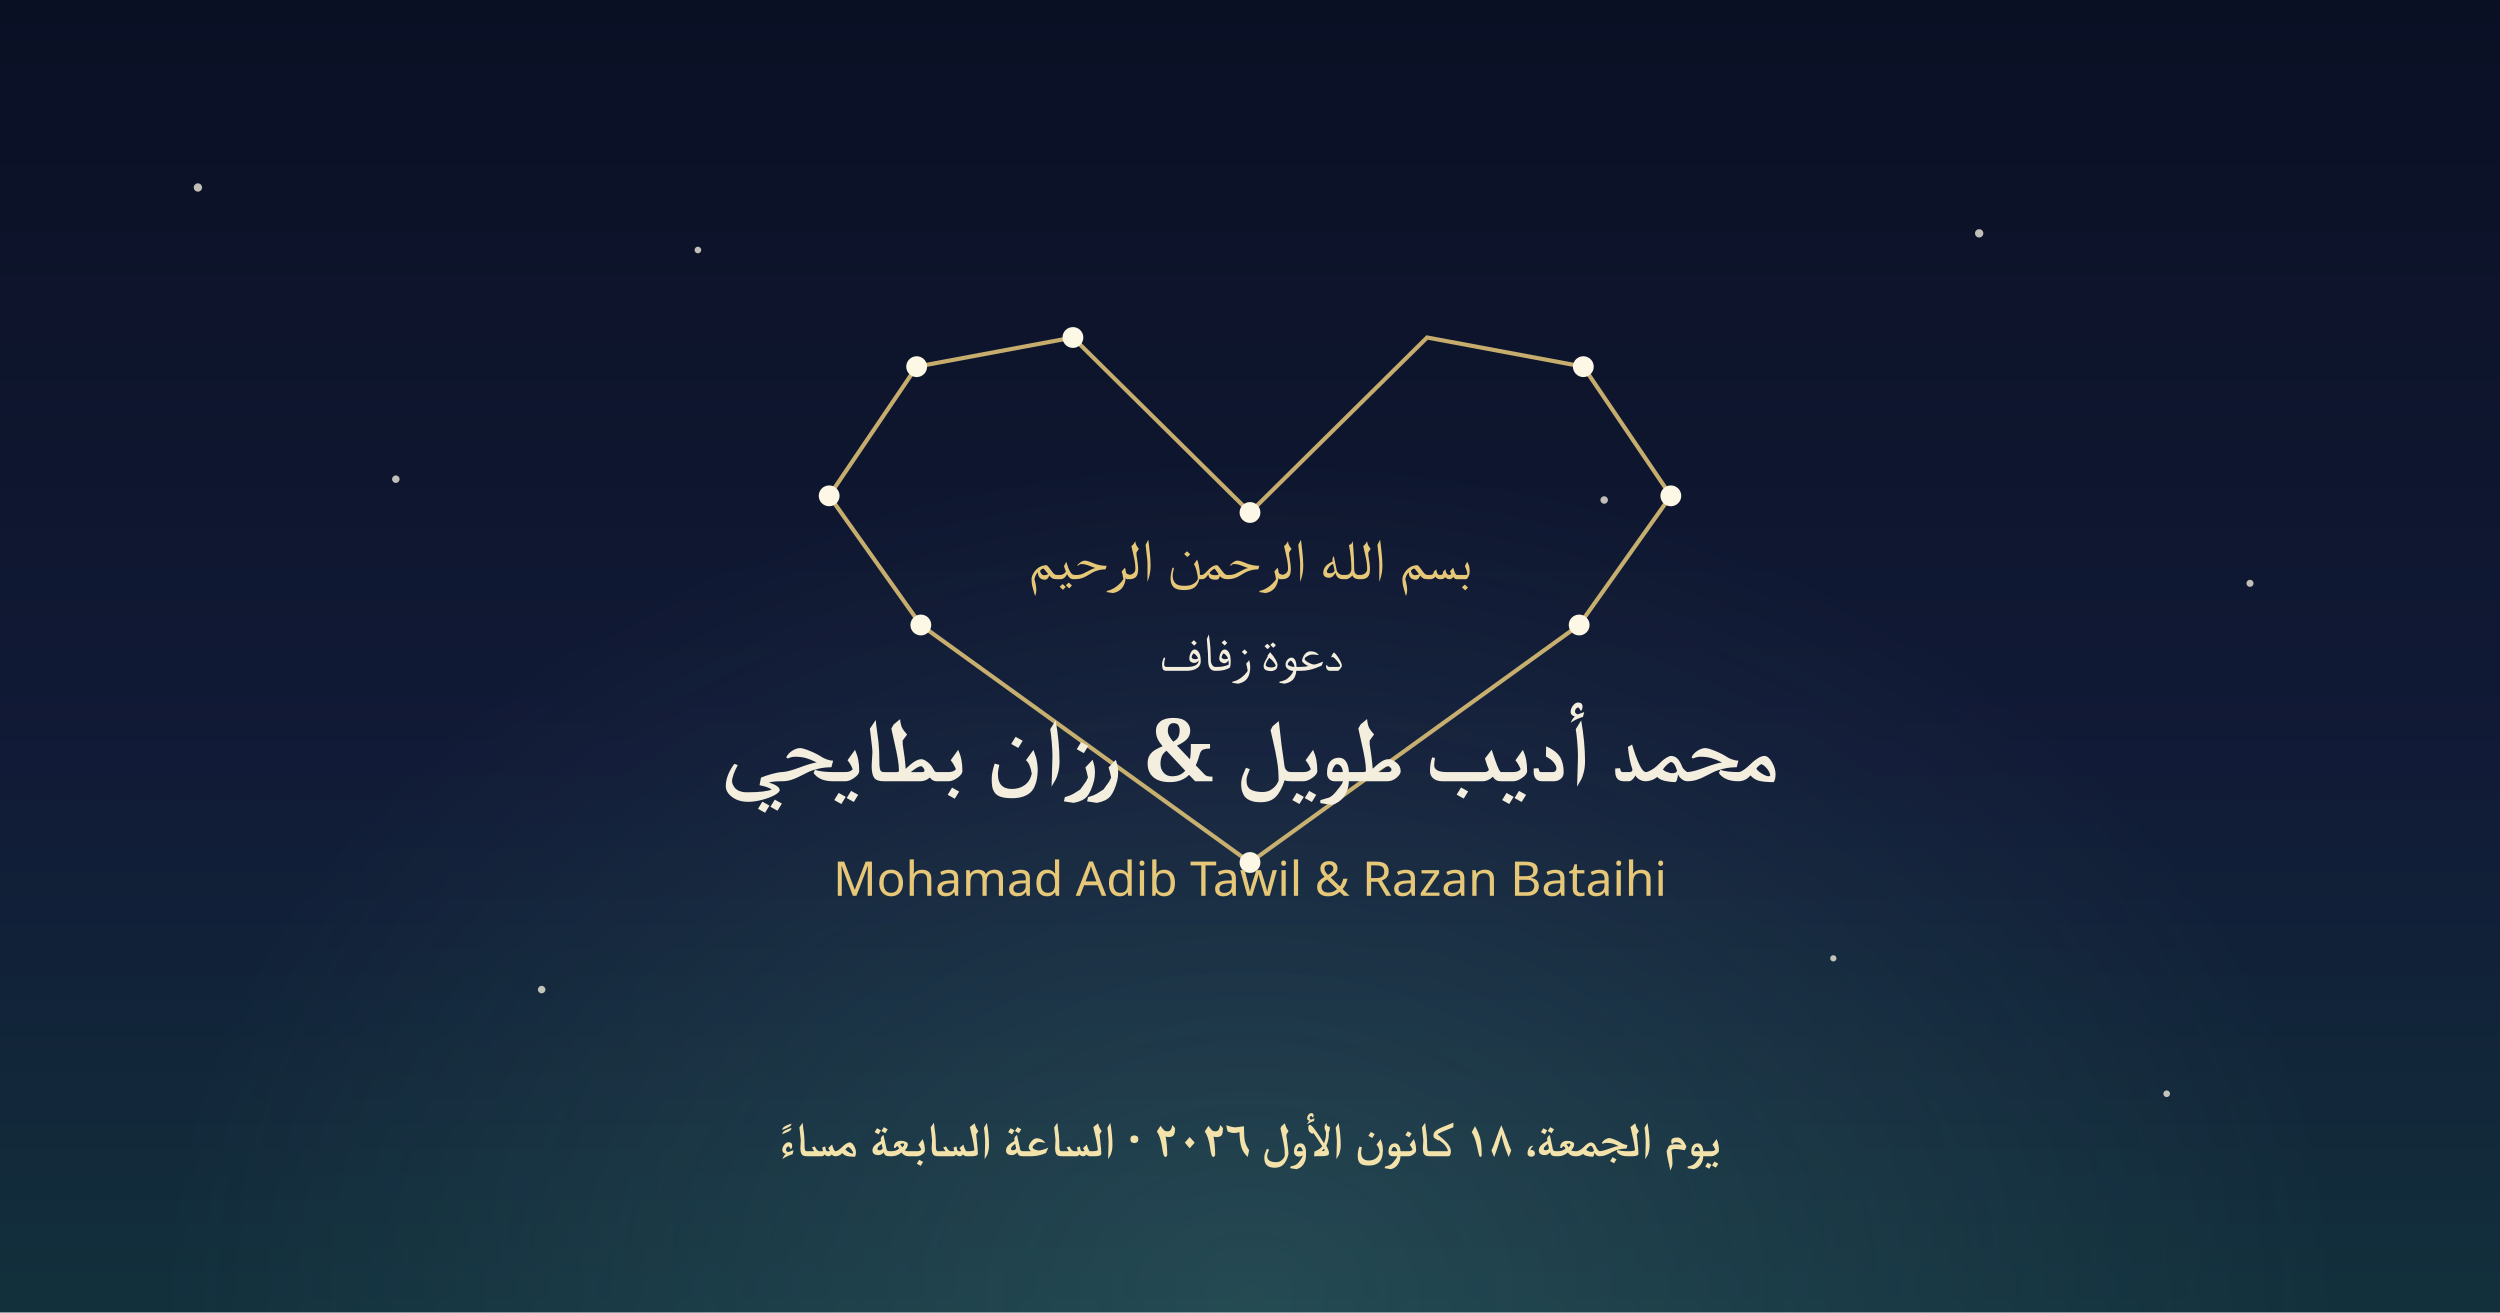
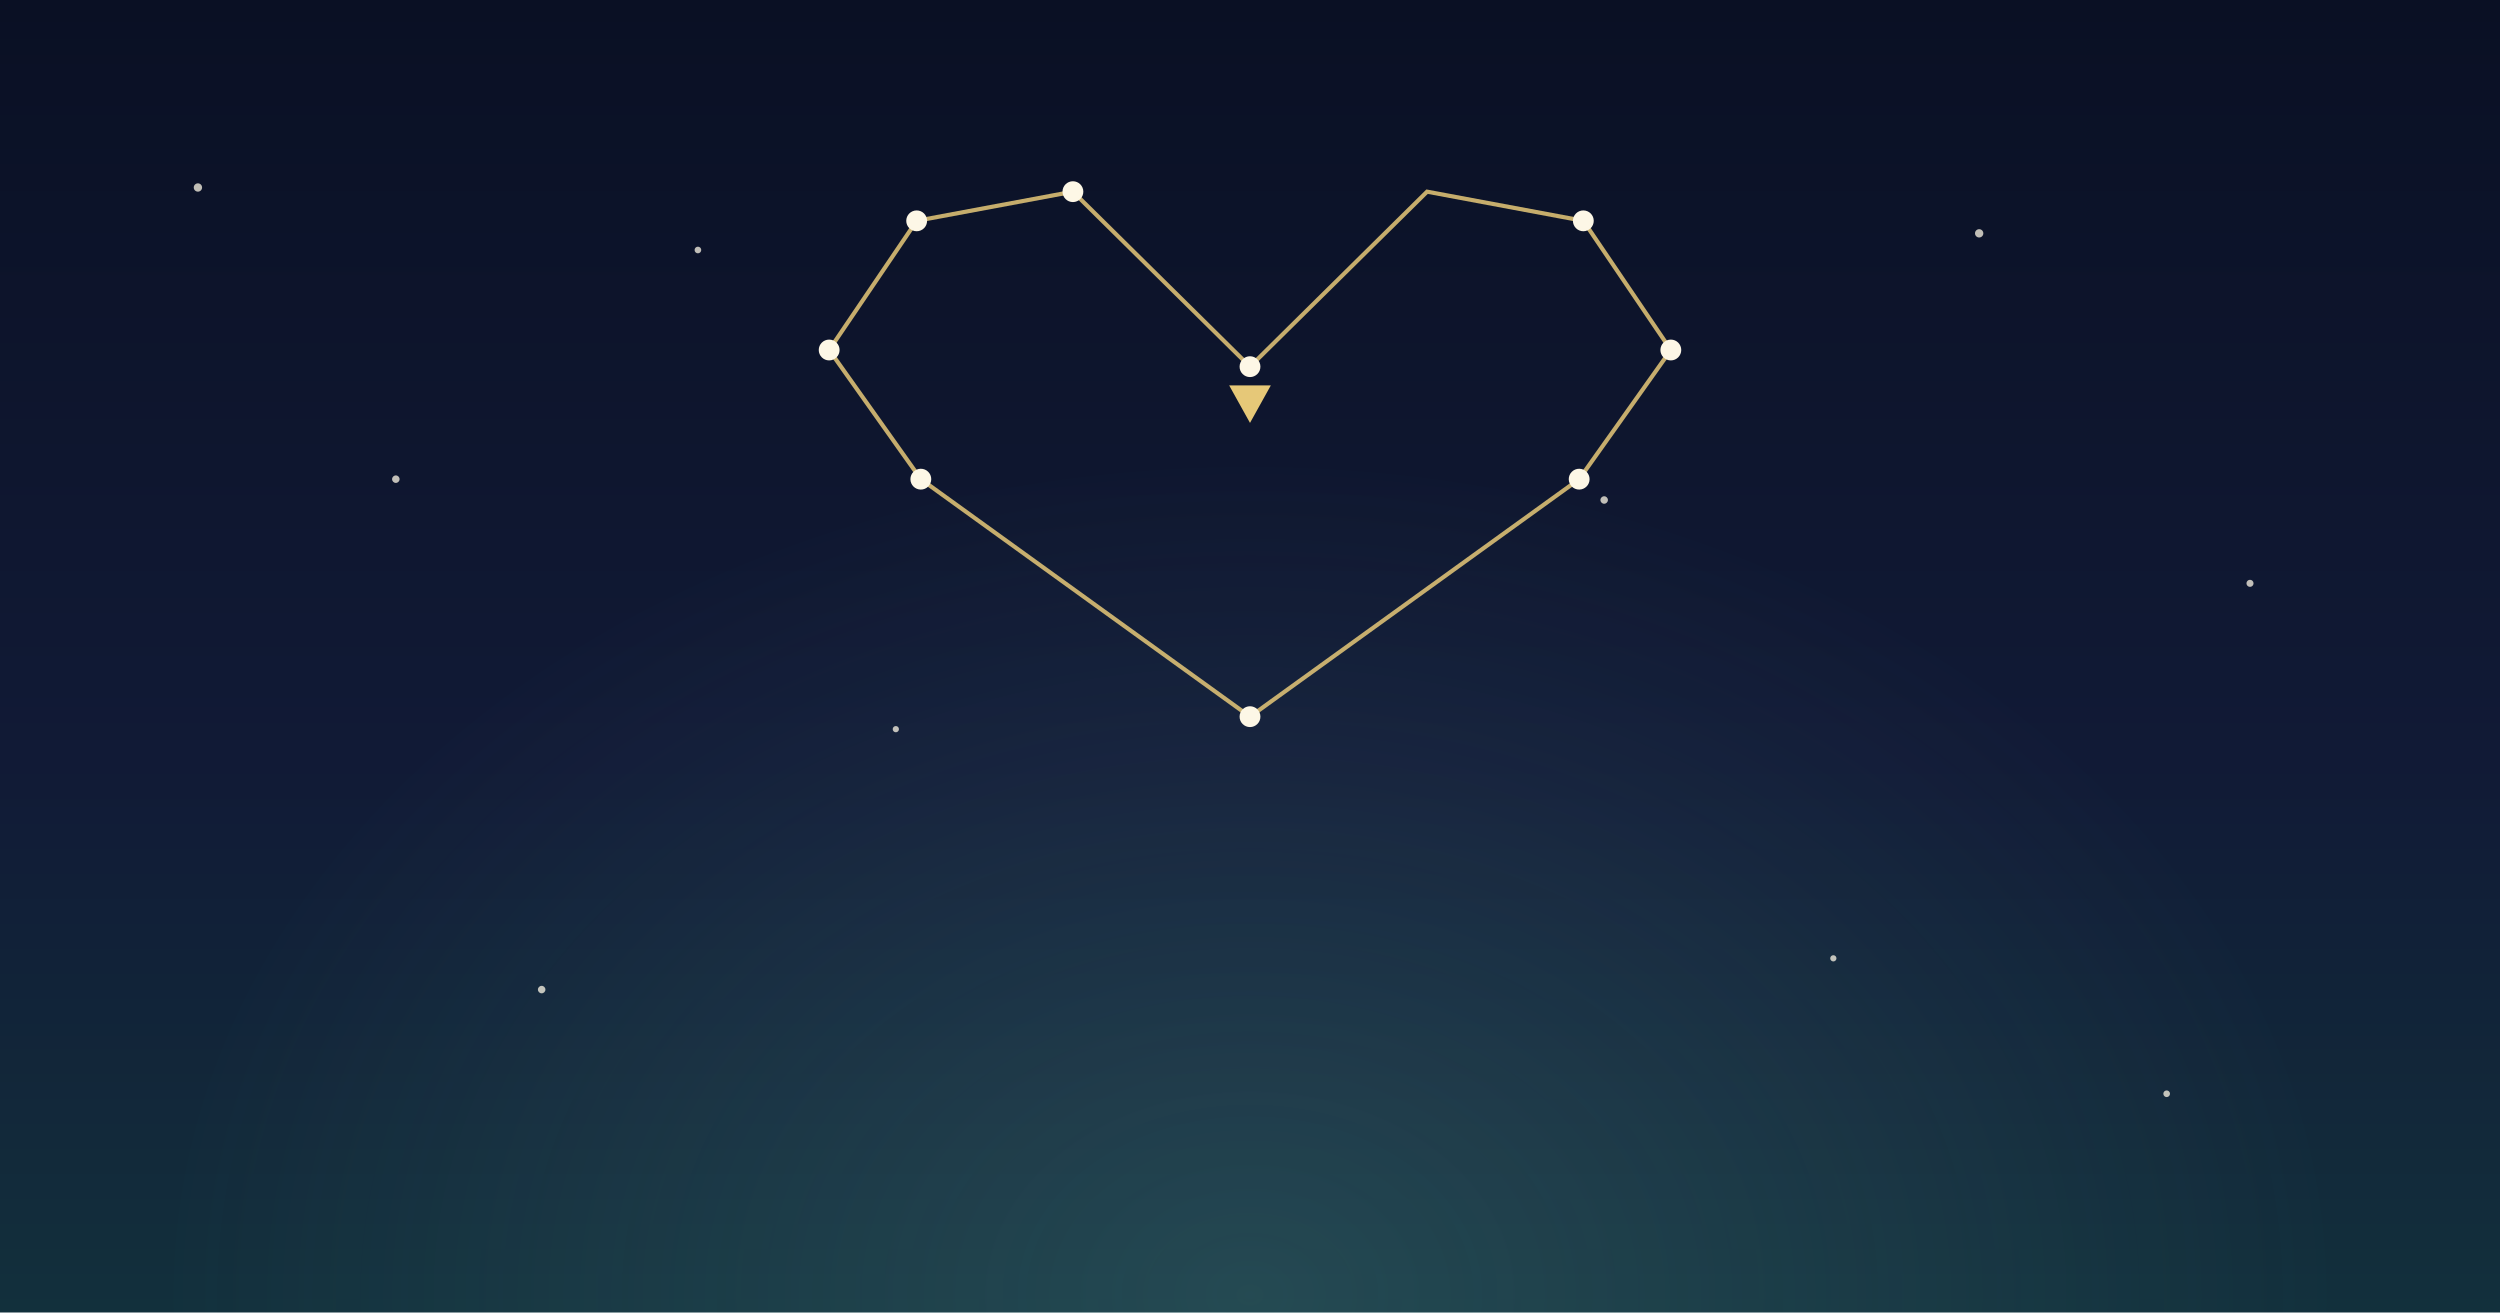
<svg xmlns="http://www.w3.org/2000/svg" width="1200" height="630" viewBox="0 0 1200 630">
  <defs>
    <linearGradient id="bg" x2="0" y2="1">
      <stop stop-color="#0a1024" />
      <stop offset=".58" stop-color="#111a36" />
      <stop offset="1" stop-color="#12303c" />
    </linearGradient>
    <radialGradient id="glow">
      <stop stop-color="#79c2bb" stop-opacity=".18" />
      <stop offset="1" stop-color="#79c2bb" stop-opacity="0" />
    </radialGradient>
  </defs>
  <rect width="1200" height="630" fill="url(#bg)" />
  <ellipse cx="600" cy="620" rx="520" ry="400" fill="url(#glow)" />
  <g fill="#fdf7e6" opacity=".75">
    <circle cx="95" cy="90" r="2" />
    <circle cx="190" cy="230" r="1.8" />
    <circle cx="335" cy="120" r="1.6" />
    <circle cx="430" cy="350" r="1.5" />
    <circle cx="770" cy="240" r="1.8" />
    <circle cx="950" cy="112" r="2" />
    <circle cx="1080" cy="280" r="1.7" />
    <circle cx="880" cy="460" r="1.5" />
    <circle cx="260" cy="475" r="1.8" />
    <circle cx="1040" cy="525" r="1.6" />
  </g>
-   <path d="M600 246 515 162 440 176 398 238 442 300 600 414 758 300 802 238 760 176 685 162Z" fill="none" stroke="#e6c878" stroke-width="2" opacity=".85" />
+   <path d="M600 176 515 92 440 106 398 168 442 230 600 344 758 230 802 168 760 106 685 92Z" fill="none" stroke="#e6c878" stroke-width="2" opacity=".85" />
  <g fill="#fdf7e6">
-     <circle cx="600" cy="246" r="5" />
-     <circle cx="515" cy="162" r="5" />
-     <circle cx="440" cy="176" r="5" />
-     <circle cx="398" cy="238" r="5" />
-     <circle cx="442" cy="300" r="5" />
-     <circle cx="600" cy="414" r="5" />
-     <circle cx="758" cy="300" r="5" />
-     <circle cx="802" cy="238" r="5" />
-     <circle cx="760" cy="176" r="5" />
+     <circle cx="600" cy="176" r="5" />
+     <circle cx="515" cy="92" r="5" />
+     <circle cx="440" cy="106" r="5" />
+     <circle cx="398" cy="168" r="5" />
+     <circle cx="442" cy="230" r="5" />
+     <circle cx="600" cy="344" r="5" />
+     <circle cx="758" cy="230" r="5" />
+     <circle cx="802" cy="168" r="5" />
+     <circle cx="760" cy="106" r="5" />
  </g>
-   <text x="600" y="278" fill="#e6c878" font-family="serif" font-size="27" text-anchor="middle" direction="rtl">بسم الله الرحمن الرحيم</text>
-   <text x="600" y="322" fill="#f3eede" font-family="serif" font-size="25" text-anchor="middle" direction="rtl">دعوة زفاف</text>
-   <text x="600" y="375" fill="#f3eede" font-family="serif" font-weight="bold" font-size="42" text-anchor="middle" direction="rtl">محمد أديب طويل  &amp;  رزان بطايحي</text>
-   <text x="600" y="430" fill="#e6c878" font-family="sans-serif" font-size="23" text-anchor="middle">Mohamad Adib Tawil  &amp;  Razan Bataihi</text>
-   <text x="600" y="555" fill="#f4e2ab" font-family="serif" font-weight="bold" font-size="23" text-anchor="middle" direction="rtl">يوم الجمعة، ١٨ كانون الأول ٢٠٢٦ · الساعة السابعة مساءً</text>
+   <path d="M590 185h20l-10 18z" fill="#e6c878" />
</svg>
